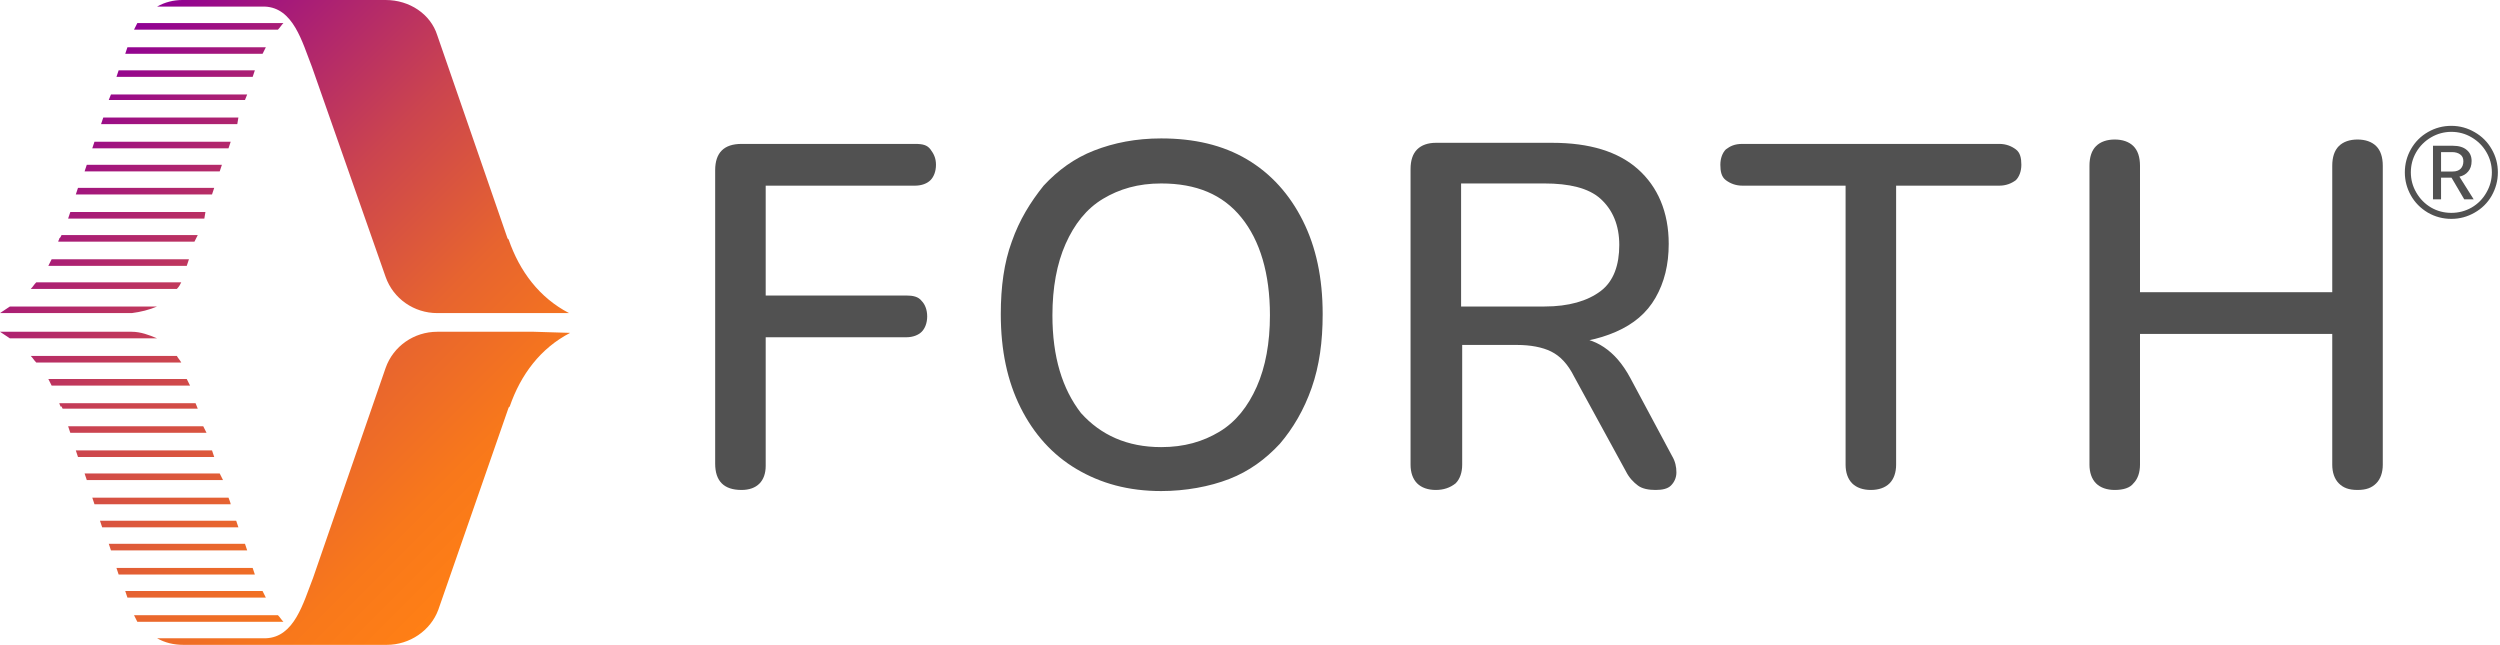
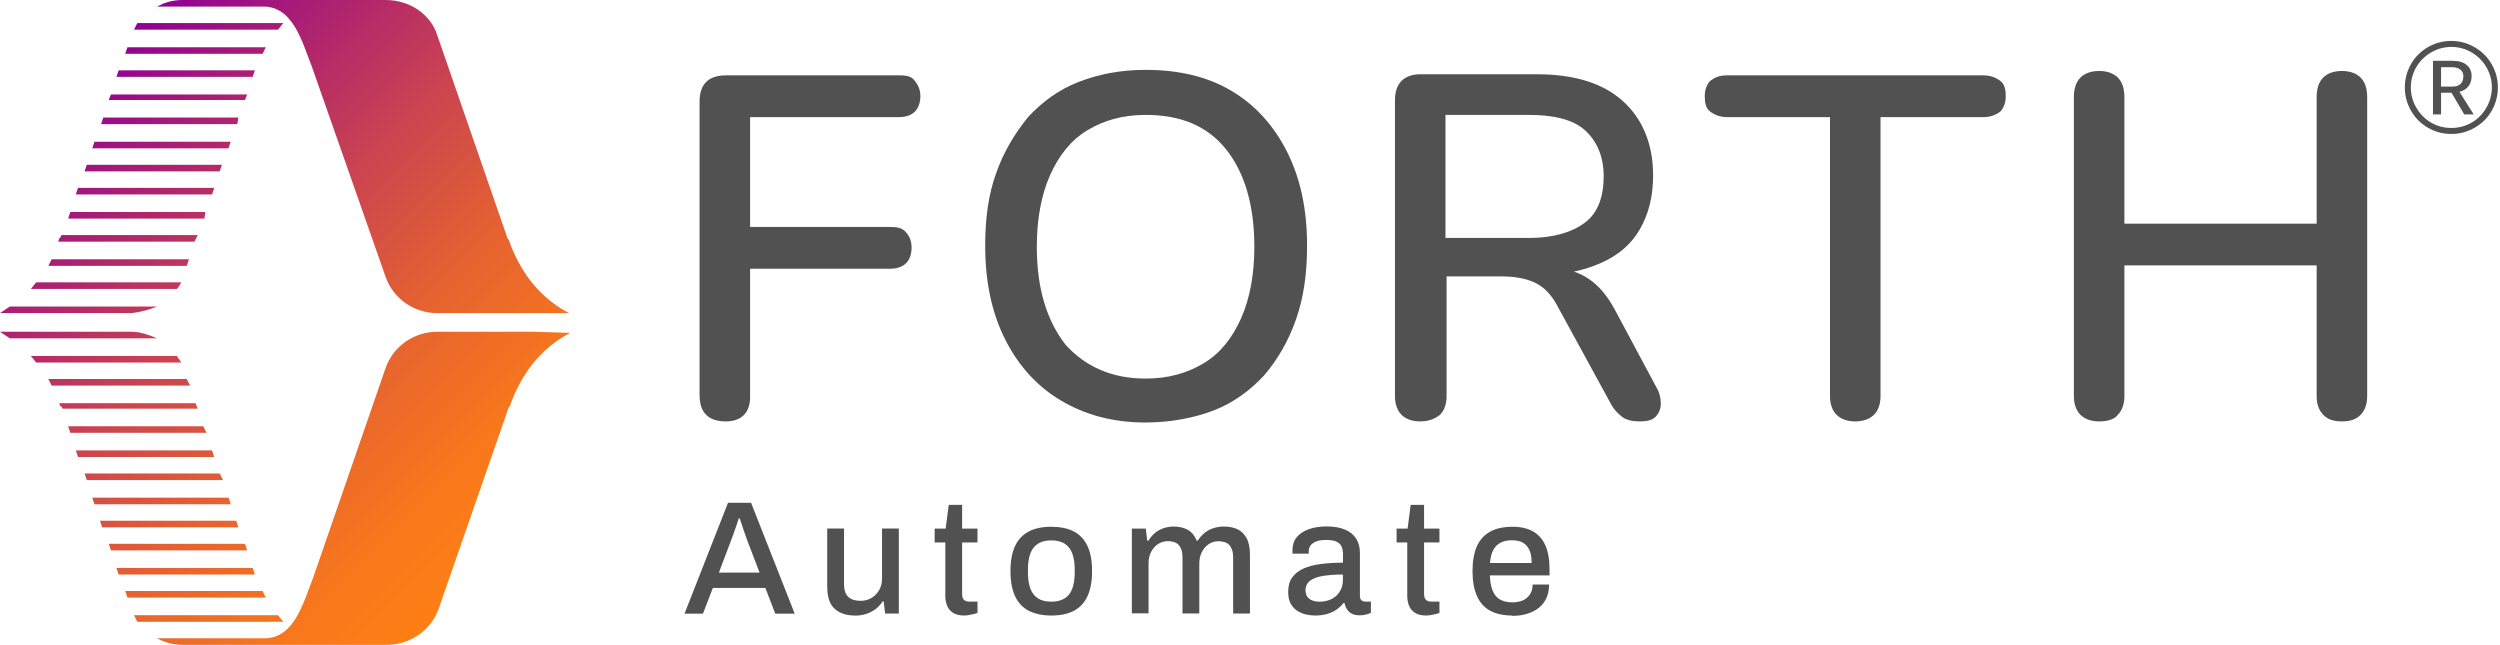
- <svg xmlns="http://www.w3.org/2000/svg" id="Layer_2" data-name="Layer 2" viewBox="0 0 227.57 58.7">
+ <svg xmlns="http://www.w3.org/2000/svg" viewBox="0 0 227.57 58.7">
  <defs>
-     <linearGradient id="linear-gradient" x1="46.26" y1="-4686.67" x2="5.62" y2="-4646.03" gradientTransform="translate(0 -4637) scale(1 -1)" gradientUnits="userSpaceOnUse">
+     <linearGradient id="linear-gradient" x1="46.26" y1="19143.36" x2="5.62" y2="19102.72" gradientTransform="translate(0 -19093.69)" gradientUnits="userSpaceOnUse">
      <stop offset="0" stop-color="#ff7f15" />
      <stop offset=".14" stop-color="#f8781b" />
      <stop offset=".35" stop-color="#e7642f" />
      <stop offset=".59" stop-color="#cb444f" />
      <stop offset=".86" stop-color="#a5197a" />
      <stop offset="1" stop-color="#8f0094" />
    </linearGradient>
  </defs>
-   <g id="Wide-Primary-DarkText">
-     <g>
-       <path d="M17.8,36.7H5.4c0,.1.1.2.1.3h.1l.1.2h12.3l-.2-.5h0ZM20,43.1H7.7l.2.6h12.4l-.3-.6ZM19.3,41H6.9l.2.6h12.4l-.2-.6ZM18.5,38.8H6.2l.2.6h12.4l-.3-.6h0ZM16.1,32.4H2.8c.2.2.3.4.5.6h13.2c-.1-.2-.3-.4-.4-.6h0ZM17,34.5H4.4c.1.2.2.4.3.6h12.6l-.3-.6h0ZM20.8,45.3h-12.4l.2.6h12.4c0-.1-.2-.6-.2-.6ZM25.3,56h-13.1c.1.2.2.4.3.6h13.3c-.2-.2-.3-.4-.5-.6h0ZM12,30.2H0c.3.2.6.4.9.6h13.4c-.7-.3-1.5-.6-2.3-.6ZM23.9,53.8h-12.5l.2.6h12.6c-.1-.2-.2-.4-.3-.6ZM21.5,47.4h-12.4l.2.6h12.4l-.2-.6ZM22.3,49.5h-12.4l.2.6h12.4l-.2-.6ZM23,51.7h-12.4l.2.6h12.4l-.2-.6h0ZM48.6,30.2h-8.8c-2.1,0-4,1.3-4.7,3.3l-6.6,19.1c-.9,2.3-1.7,5.4-4.3,5.5h-9.9c.7.4,1.5.6,2.4.6h18.5c2.1,0,4-1.3,4.7-3.2l6.4-18.4.1-.1c1-2.9,2.8-5.3,5.5-6.7l-3.3-.1h0ZM18,21.4H5.6l-.1.2-.1.1c0,.1-.1.2-.1.3h12.4l.3-.6h0ZM20.2,15H7.9l-.2.6h12.3l.2-.6h0ZM19.5,17.1H7.1l-.2.6h12.4l.2-.6h0ZM18.7,19.3H6.4l-.2.6h12.4l.1-.6ZM16.5,25.7H3.3c-.2.2-.3.4-.5.6h13.3c.2-.2.3-.4.4-.6h0ZM17.2,23.6H4.7c-.1.2-.2.4-.3.6h12.6l.2-.6h0ZM21,12.9h-12.4l-.2.6h12.4l.2-.6h0ZM25.8,2.1h-13.3c-.1.2-.2.4-.3.6h13.1c.2-.2.3-.4.5-.6h0ZM14.3,27.9H.9c-.3.2-.6.4-.9.6h12c.8-.1,1.6-.3,2.3-.6ZM24.2,4.3h-12.6l-.2.6h12.5c.1-.2.2-.4.3-.6ZM21.7,10.7h-12.3l-.2.6h12.4l.1-.6ZM22.5,8.6h-12.4l-.2.5h12.4l.2-.5ZM23.2,6.4h-12.4l-.2.6h12.4l.2-.6h0ZM51.8,28.5c-2.7-1.4-4.5-3.8-5.5-6.7l-.1-.1-6.4-18.5c-.6-1.9-2.5-3.2-4.7-3.2h-18.5c-.8,0-1.6.2-2.3.6h9.8c2.6.1,3.4,3.2,4.3,5.5l6.7,19.1c.7,2,2.6,3.3,4.7,3.3h12Z" style="fill: url(#linear-gradient); stroke-width: 0px;" />
+   <g id="Layer_2" data-name="Layer 2">
+     <g id="Wide-Primary-DarkText">
      <g>
-         <path d="M67.5,44.6c-.8,0-1.4-.2-1.8-.6s-.6-1-.6-1.8V15.5c0-.8.2-1.4.6-1.8s1-.6,1.8-.6h15.8c.7,0,1.1.1,1.4.5s.5.8.5,1.4-.2,1.1-.5,1.4c-.3.3-.8.5-1.4.5h-13.6v10h12.8c.6,0,1.1.1,1.4.5.3.3.5.8.5,1.4s-.2,1.1-.5,1.4-.8.5-1.4.5h-12.8v11.7c0,1.4-.8,2.2-2.2,2.2Z" style="fill: #515151; stroke-width: 0px;" />
-         <path d="M105.7,44.7c-3,0-5.5-.7-7.7-2s-3.9-3.2-5.1-5.6-1.8-5.2-1.8-8.5c0-2.5.3-4.7,1-6.6.7-2,1.7-3.6,2.9-5.1,1.3-1.4,2.8-2.5,4.6-3.2,1.8-.7,3.8-1.1,6.1-1.1,3,0,5.6.6,7.8,1.9,2.2,1.3,3.9,3.2,5.1,5.6s1.8,5.2,1.8,8.5c0,2.5-.3,4.7-1,6.7s-1.7,3.7-2.9,5.1c-1.3,1.4-2.8,2.5-4.6,3.2s-4,1.1-6.2,1.1h0ZM105.7,40.7c2.1,0,3.8-.5,5.3-1.4s2.6-2.3,3.4-4.1,1.2-4,1.2-6.5c0-3.8-.9-6.8-2.6-8.9s-4.1-3.1-7.3-3.1c-2.1,0-3.8.5-5.3,1.4s-2.6,2.3-3.4,4.1c-.8,1.8-1.2,4-1.2,6.5,0,3.8.9,6.7,2.6,8.9,1.8,2,4.2,3.1,7.3,3.1h0Z" style="fill: #515151; stroke-width: 0px;" />
-         <path d="M130.7,44.6c-.7,0-1.3-.2-1.7-.6-.4-.4-.6-1-.6-1.7V15.4c0-.8.2-1.4.6-1.8s1-.6,1.7-.6h10.6c3.4,0,6,.8,7.8,2.4s2.8,3.9,2.8,6.8c0,1.9-.4,3.5-1.2,4.9s-2,2.4-3.6,3.1-3.5,1.1-5.7,1.1l.4-.6h1.1c1.2,0,2.2.3,3.1.9s1.7,1.5,2.4,2.8l3.8,7.1c.3.5.4,1,.4,1.5s-.2.9-.5,1.2-.8.4-1.4.4-1.2-.1-1.6-.4-.8-.7-1.1-1.3l-4.7-8.6c-.6-1.2-1.3-1.9-2.1-2.3-.8-.4-1.9-.6-3.1-.6h-5v10.9c0,.7-.2,1.3-.6,1.7-.5.4-1.1.6-1.8.6h0ZM133,27.9h7.6c2.2,0,3.9-.5,5.1-1.4s1.7-2.4,1.7-4.2-.6-3.2-1.7-4.2-2.9-1.4-5.1-1.4h-7.6v11.2h0Z" style="fill: #515151; stroke-width: 0px;" />
-         <path d="M170.3,44.6c-.7,0-1.3-.2-1.7-.6-.4-.4-.6-1-.6-1.7v-25.4h-9.4c-.6,0-1.1-.2-1.5-.5s-.5-.8-.5-1.4.2-1.1.5-1.4c.4-.3.8-.5,1.5-.5h23.4c.6,0,1.1.2,1.5.5s.5.8.5,1.4-.2,1.1-.5,1.4c-.4.3-.9.5-1.5.5h-9.4v25.4c0,.7-.2,1.3-.6,1.7-.4.4-1,.6-1.7.6h0Z" style="fill: #515151; stroke-width: 0px;" />
-         <path d="M192.5,44.6c-.7,0-1.3-.2-1.7-.6-.4-.4-.6-1-.6-1.7V15.1c0-.8.2-1.4.6-1.8s1-.6,1.7-.6,1.3.2,1.7.6c.4.4.6,1,.6,1.8v11.5h17.5v-11.5c0-.8.2-1.4.6-1.8.4-.4,1-.6,1.7-.6s1.3.2,1.7.6c.4.4.6,1,.6,1.8v27.2c0,.7-.2,1.3-.6,1.7-.4.4-.9.6-1.7.6s-1.3-.2-1.7-.6c-.4-.4-.6-1-.6-1.7v-11.9h-17.5v11.9c0,.7-.2,1.3-.6,1.7-.3.4-.9.6-1.7.6h0Z" style="fill: #515151; stroke-width: 0px;" />
+         <path d="M17.8,36.7H5.4c0,.1.1.2.1.3h.1l.1.2h12.3l-.2-.5h0ZM20,43.1H7.7l.2.6h12.4l-.3-.6ZM19.3,41H6.9l.2.6h12.4l-.2-.6ZM18.5,38.8H6.2l.2.6h12.4l-.3-.6h0ZM16.1,32.4H2.8c.2.2.3.4.5.6h13.2c-.1-.2-.3-.4-.4-.6h0ZM17,34.5H4.4c.1.2.2.4.3.6h12.6l-.3-.6h0ZM20.8,45.3h-12.4l.2.6h12.4c0-.1-.2-.6-.2-.6ZM25.3,56h-13.1c.1.2.2.4.3.6h13.3c-.2-.2-.3-.4-.5-.6h0ZM12,30.2H0c.3.2.6.4.9.6h13.4c-.7-.3-1.5-.6-2.3-.6ZM23.9,53.8h-12.5l.2.6h12.6c-.1-.2-.2-.4-.3-.6ZM21.5,47.4h-12.4l.2.6h12.4l-.2-.6ZM22.3,49.5h-12.4l.2.6h12.4l-.2-.6ZM23,51.7h-12.4l.2.6h12.4l-.2-.6h0ZM48.6,30.2h-8.8c-2.1,0-4,1.3-4.7,3.3l-6.6,19.1c-.9,2.3-1.7,5.4-4.3,5.5h-9.9c.7.4,1.5.6,2.4.6h18.5c2.1,0,4-1.3,4.7-3.2l6.4-18.4.1-.1c1-2.9,2.8-5.3,5.5-6.7l-3.3-.1h0ZM18,21.4H5.6l-.1.2-.1.1c0,.1-.1.2-.1.3h12.4l.3-.6h0ZM20.2,15H7.9l-.2.6h12.3l.2-.6h0ZM19.5,17.1H7.1l-.2.6h12.4l.2-.6h0ZM18.7,19.3H6.4l-.2.6h12.4l.1-.6ZM16.5,25.7H3.3c-.2.2-.3.4-.5.6h13.3c.2-.2.3-.4.4-.6h0ZM17.2,23.6H4.7c-.1.2-.2.4-.3.6h12.6l.2-.6h0ZM21,12.9h-12.4l-.2.6h12.4l.2-.6h0ZM25.8,2.1h-13.3c-.1.2-.2.4-.3.6h13.1c.2-.2.3-.4.5-.6h0ZM14.3,27.9H.9c-.3.2-.6.4-.9.6h12c.8-.1,1.6-.3,2.3-.6ZM24.2,4.3h-12.6l-.2.6h12.5c.1-.2.2-.4.3-.6ZM21.7,10.7h-12.3l-.2.6h12.4l.1-.6ZM22.5,8.6h-12.4l-.2.5h12.4l.2-.5ZM23.2,6.4h-12.4l-.2.6h12.4l.2-.6h0ZM51.8,28.5c-2.7-1.4-4.5-3.8-5.5-6.7l-.1-.1-6.4-18.5C39.2,1.3,37.3,0,35.1,0h-18.5C15.8,0,15,.2,14.3.6h9.8c2.6.1,3.4,3.2,4.3,5.5l6.7,19.1c.7,2,2.6,3.3,4.7,3.3,0,0,12,0,12,0Z" style="fill: url(#linear-gradient);" />
+         <g>
+           <path d="M66.08,38.36c-.8,0-1.4-.2-1.8-.6s-.6-1-.6-1.8V9.26c0-.8.2-1.4.6-1.8s1-.6,1.8-.6h15.8c.7,0,1.1.1,1.4.5s.5.8.5,1.4-.2,1.1-.5,1.4c-.3.3-.8.5-1.4.5h-13.6v10h12.8c.6,0,1.1.1,1.4.5.3.3.5.8.5,1.4s-.2,1.1-.5,1.4-.8.5-1.4.5h-12.8v11.7c0,1.4-.8,2.2-2.2,2.2Z" style="fill: #515151;" />
+           <path d="M104.28,38.46c-3,0-5.5-.7-7.7-2s-3.9-3.2-5.1-5.6-1.8-5.2-1.8-8.5c0-2.5.3-4.7,1-6.6.7-2,1.7-3.6,2.9-5.1,1.3-1.4,2.8-2.5,4.6-3.2,1.8-.7,3.8-1.1,6.1-1.1,3,0,5.6.6,7.8,1.9,2.2,1.3,3.9,3.2,5.1,5.6s1.8,5.2,1.8,8.5c0,2.5-.3,4.7-1,6.7s-1.7,3.7-2.9,5.1c-1.3,1.4-2.8,2.5-4.6,3.2s-4,1.1-6.2,1.1h0ZM104.28,34.46c2.1,0,3.8-.5,5.3-1.4s2.6-2.3,3.4-4.1,1.2-4,1.2-6.5c0-3.8-.9-6.8-2.6-8.9s-4.1-3.1-7.3-3.1c-2.1,0-3.8.5-5.3,1.4s-2.6,2.3-3.4,4.1c-.8,1.8-1.2,4-1.2,6.5,0,3.8.9,6.7,2.6,8.9,1.8,2,4.2,3.1,7.3,3.1h0Z" style="fill: #515151;" />
+           <path d="M129.28,38.36c-.7,0-1.3-.2-1.7-.6-.4-.4-.6-1-.6-1.7V9.16c0-.8.2-1.4.6-1.8s1-.6,1.7-.6h10.6c3.4,0,6,.8,7.8,2.4s2.8,3.9,2.8,6.8c0,1.9-.4,3.5-1.2,4.9s-2,2.4-3.6,3.1-3.5,1.1-5.7,1.1l.4-.6h1.1c1.2,0,2.2.3,3.1.9s1.7,1.5,2.4,2.8l3.8,7.1c.3.5.4,1,.4,1.5s-.2.9-.5,1.2-.8.4-1.4.4-1.2-.1-1.6-.4-.8-.7-1.1-1.3l-4.7-8.6c-.6-1.2-1.3-1.9-2.1-2.3-.8-.4-1.9-.6-3.1-.6h-5v10.9c0,.7-.2,1.3-.6,1.7-.5.4-1.1.6-1.8.6h0ZM131.58,21.66h7.6c2.2,0,3.9-.5,5.1-1.4s1.7-2.4,1.7-4.2-.6-3.2-1.7-4.2-2.9-1.4-5.1-1.4h-7.6v11.2h0Z" style="fill: #515151;" />
+           <path d="M168.88,38.36c-.7,0-1.3-.2-1.7-.6-.4-.4-.6-1-.6-1.7V10.66h-9.4c-.6,0-1.1-.2-1.5-.5s-.5-.8-.5-1.4.2-1.1.5-1.4c.4-.3.8-.5,1.5-.5h23.4c.6,0,1.1.2,1.5.5s.5.8.5,1.4-.2,1.1-.5,1.4c-.4.3-.9.5-1.5.5h-9.4v25.4c0,.7-.2,1.3-.6,1.7-.4.4-1,.6-1.7.6h0Z" style="fill: #515151;" />
+           <path d="M191.08,38.36c-.7,0-1.3-.2-1.7-.6-.4-.4-.6-1-.6-1.7V8.86c0-.8.2-1.4.6-1.8s1-.6,1.7-.6,1.3.2,1.7.6c.4.4.6,1,.6,1.8v11.5h17.5v-11.5c0-.8.2-1.4.6-1.8.4-.4,1-.6,1.7-.6s1.3.2,1.7.6c.4.4.6,1,.6,1.8v27.2c0,.7-.2,1.3-.6,1.7-.4.4-.9.6-1.7.6s-1.3-.2-1.7-.6c-.4-.4-.6-1-.6-1.7v-11.9h-17.5v11.9c0,.7-.2,1.3-.6,1.7-.3.4-.9.6-1.7.6h0Z" style="fill: #515151;" />
+         </g>
+       </g>
+       <g style="isolation: isolate;">
+         <text transform="translate(218.72 12.1)" style="fill: #515151; font-family: ArialMT, Arial; font-size: 12px; isolation: isolate;">
+           <tspan x="0" y="0">®</tspan>
+         </text>
      </g>
    </g>
-     <text transform="translate(218.72 19.83)" style="fill: #515151; font-family: ArialMT, Arial; font-size: 12px; isolation: isolate;">
-       <tspan x="0" y="0">®</tspan>
-     </text>
+   </g>
+   <g id="Layer_3" data-name="Layer 3">
+     <g>
+       <path d="M62.31,55.86l3.96-10.09h2.1l3.97,10.09h-1.77l-.9-2.34h-4.78l-.9,2.34h-1.69ZM65.43,52.12h3.71l-1.13-2.96c-.03-.09-.07-.21-.13-.37-.06-.16-.12-.33-.18-.51-.06-.19-.13-.38-.19-.57-.06-.19-.12-.37-.17-.52h-.09c-.06.19-.13.41-.22.66-.09.25-.17.5-.26.74s-.15.43-.21.57l-1.12,2.96Z" style="fill: #515151;" />
+       <path d="M77.8,56.03c-.75,0-1.35-.2-1.81-.6-.46-.4-.69-1.08-.69-2.04v-5.28h1.53v5.05c0,.29.04.54.11.74.07.2.18.35.32.47.14.12.3.2.49.25.19.05.39.07.62.07.35,0,.67-.09.96-.26.29-.17.52-.41.7-.72.18-.31.26-.66.26-1.07v-4.53h1.53v7.74h-1.25l-.13-1.1h-.1c-.19.29-.41.52-.66.71-.26.19-.54.33-.85.43s-.65.15-1.02.15Z" style="fill: #515151;" />
+       <path d="M87.77,56.03c-.44,0-.79-.09-1.04-.26-.25-.17-.43-.39-.53-.66-.1-.27-.15-.56-.15-.86v-4.87h-.97v-1.26h1l.28-2.16h1.22v2.16h1.4v1.26h-1.4v4.69c0,.23.05.4.15.51.1.12.26.18.49.18h.76v1.03c-.1.04-.22.08-.36.11-.14.03-.29.06-.43.09-.15.02-.28.04-.41.04Z" style="fill: #515151;" />
+       <path d="M95.69,56.03c-.8,0-1.48-.15-2.04-.43-.55-.29-.97-.73-1.25-1.33-.28-.6-.42-1.36-.42-2.28s.14-1.69.42-2.29c.28-.59.7-1.03,1.25-1.32.55-.29,1.23-.43,2.04-.43s1.51.14,2.06.43c.55.29.96.73,1.24,1.32.28.59.42,1.36.42,2.29s-.14,1.68-.42,2.28-.69,1.04-1.24,1.33-1.24.43-2.06.43ZM95.69,54.77c.49,0,.89-.1,1.21-.29.31-.19.55-.48.7-.88.15-.39.23-.89.23-1.49v-.26c0-.6-.08-1.09-.23-1.49-.15-.39-.39-.68-.7-.88-.31-.19-.72-.29-1.21-.29s-.88.1-1.19.29c-.31.19-.55.48-.7.88-.15.39-.23.89-.23,1.49v.26c0,.6.08,1.09.23,1.49.15.39.38.68.7.88.31.19.71.29,1.19.29Z" style="fill: #515151;" />
+       <path d="M103.03,55.86v-7.74h1.27l.13,1.1h.1c.18-.28.38-.52.61-.71.23-.19.49-.33.78-.43.29-.1.6-.15.93-.15.48,0,.9.1,1.26.29.36.2.63.53.82.99h.1c.18-.27.38-.51.62-.7s.5-.34.8-.43c.3-.1.62-.15.96-.15.46,0,.87.08,1.22.24.35.16.63.43.84.81.21.38.31.88.31,1.51v5.36h-1.53v-5.08c0-.29-.03-.54-.1-.73-.07-.19-.16-.34-.28-.46s-.26-.19-.43-.24c-.17-.05-.35-.07-.54-.07-.32,0-.61.09-.87.26-.26.17-.46.41-.62.71-.16.3-.24.66-.24,1.07v4.53h-1.53v-5.08c0-.29-.03-.54-.1-.73-.07-.19-.16-.34-.28-.46s-.26-.19-.43-.24c-.17-.05-.34-.07-.53-.07-.32,0-.62.09-.88.26-.26.17-.48.41-.63.71-.16.3-.24.66-.24,1.07v4.53h-1.53Z" style="fill: #515151;" />
+       <path d="M119.7,56.03c-.25,0-.51-.03-.79-.09-.28-.06-.55-.17-.8-.32-.25-.16-.45-.38-.61-.65-.16-.28-.24-.65-.24-1.1,0-.53.12-.97.37-1.31.25-.34.59-.61,1.03-.81s.97-.33,1.58-.41c.61-.08,1.28-.12,2.01-.12v-.77c0-.25-.04-.48-.12-.68s-.24-.35-.46-.46c-.22-.11-.54-.16-.95-.16s-.73.05-.96.16c-.23.1-.39.23-.49.38-.09.15-.14.32-.14.49v.22h-1.47s-.01-.1-.01-.15v-.18c0-.46.13-.85.39-1.17s.62-.56,1.1-.73c.47-.17,1.02-.25,1.63-.25.67,0,1.22.1,1.67.29.45.19.78.46,1.01.82.22.35.34.78.34,1.28v3.93c0,.19.05.32.14.4.09.08.2.12.33.12h.53v1.03c-.12.05-.26.1-.44.15-.18.05-.38.07-.62.07-.26,0-.49-.05-.67-.14-.18-.09-.33-.23-.44-.4-.11-.17-.19-.37-.23-.58h-.09c-.18.23-.39.42-.64.6s-.54.3-.86.4c-.32.09-.69.14-1.09.14ZM120.12,54.77c.3,0,.59-.05.85-.14.26-.09.48-.23.67-.4.19-.17.33-.38.44-.62.11-.24.16-.5.16-.79v-.52c-.68,0-1.27.04-1.78.12s-.91.22-1.19.43-.43.5-.43.88c0,.23.05.41.15.57.1.15.25.27.44.35.2.08.43.12.69.12Z" style="fill: #515151;" />
+       <path d="M129.82,56.03c-.44,0-.79-.09-1.04-.26-.25-.17-.43-.39-.53-.66-.1-.27-.15-.56-.15-.86v-4.87h-.97v-1.26h1l.28-2.16h1.22v2.16h1.4v1.26h-1.4v4.69c0,.23.05.4.15.51.1.12.26.18.49.18h.76v1.03c-.1.04-.22.08-.36.11-.14.03-.29.06-.43.09-.15.02-.29.04-.41.04Z" style="fill: #515151;" />
+       <path d="M137.65,56.03c-.79,0-1.46-.15-1.99-.43s-.94-.73-1.21-1.33-.41-1.36-.41-2.28.14-1.69.41-2.29c.27-.59.68-1.03,1.22-1.32.54-.29,1.21-.43,2.02-.43.74,0,1.35.14,1.85.42.5.28.87.7,1.13,1.27.25.57.38,1.28.38,2.15v.59h-5.43c.02.55.1,1.01.25,1.38.15.37.37.64.67.81s.68.26,1.14.26c.28,0,.54-.04.76-.11.23-.07.42-.18.57-.32.16-.14.28-.31.37-.51.09-.2.13-.43.13-.68h1.5c0,.46-.08.87-.24,1.22-.16.35-.38.65-.68.89-.3.24-.66.42-1.07.55-.41.13-.87.19-1.37.19ZM135.63,51.25h3.79c0-.38-.04-.7-.12-.96-.08-.26-.2-.47-.36-.64-.16-.17-.34-.29-.56-.36-.22-.07-.46-.11-.74-.11-.41,0-.76.07-1.05.22-.29.15-.51.38-.67.68-.16.31-.25.7-.29,1.17Z" style="fill: #515151;" />
+     </g>
  </g>
</svg>
